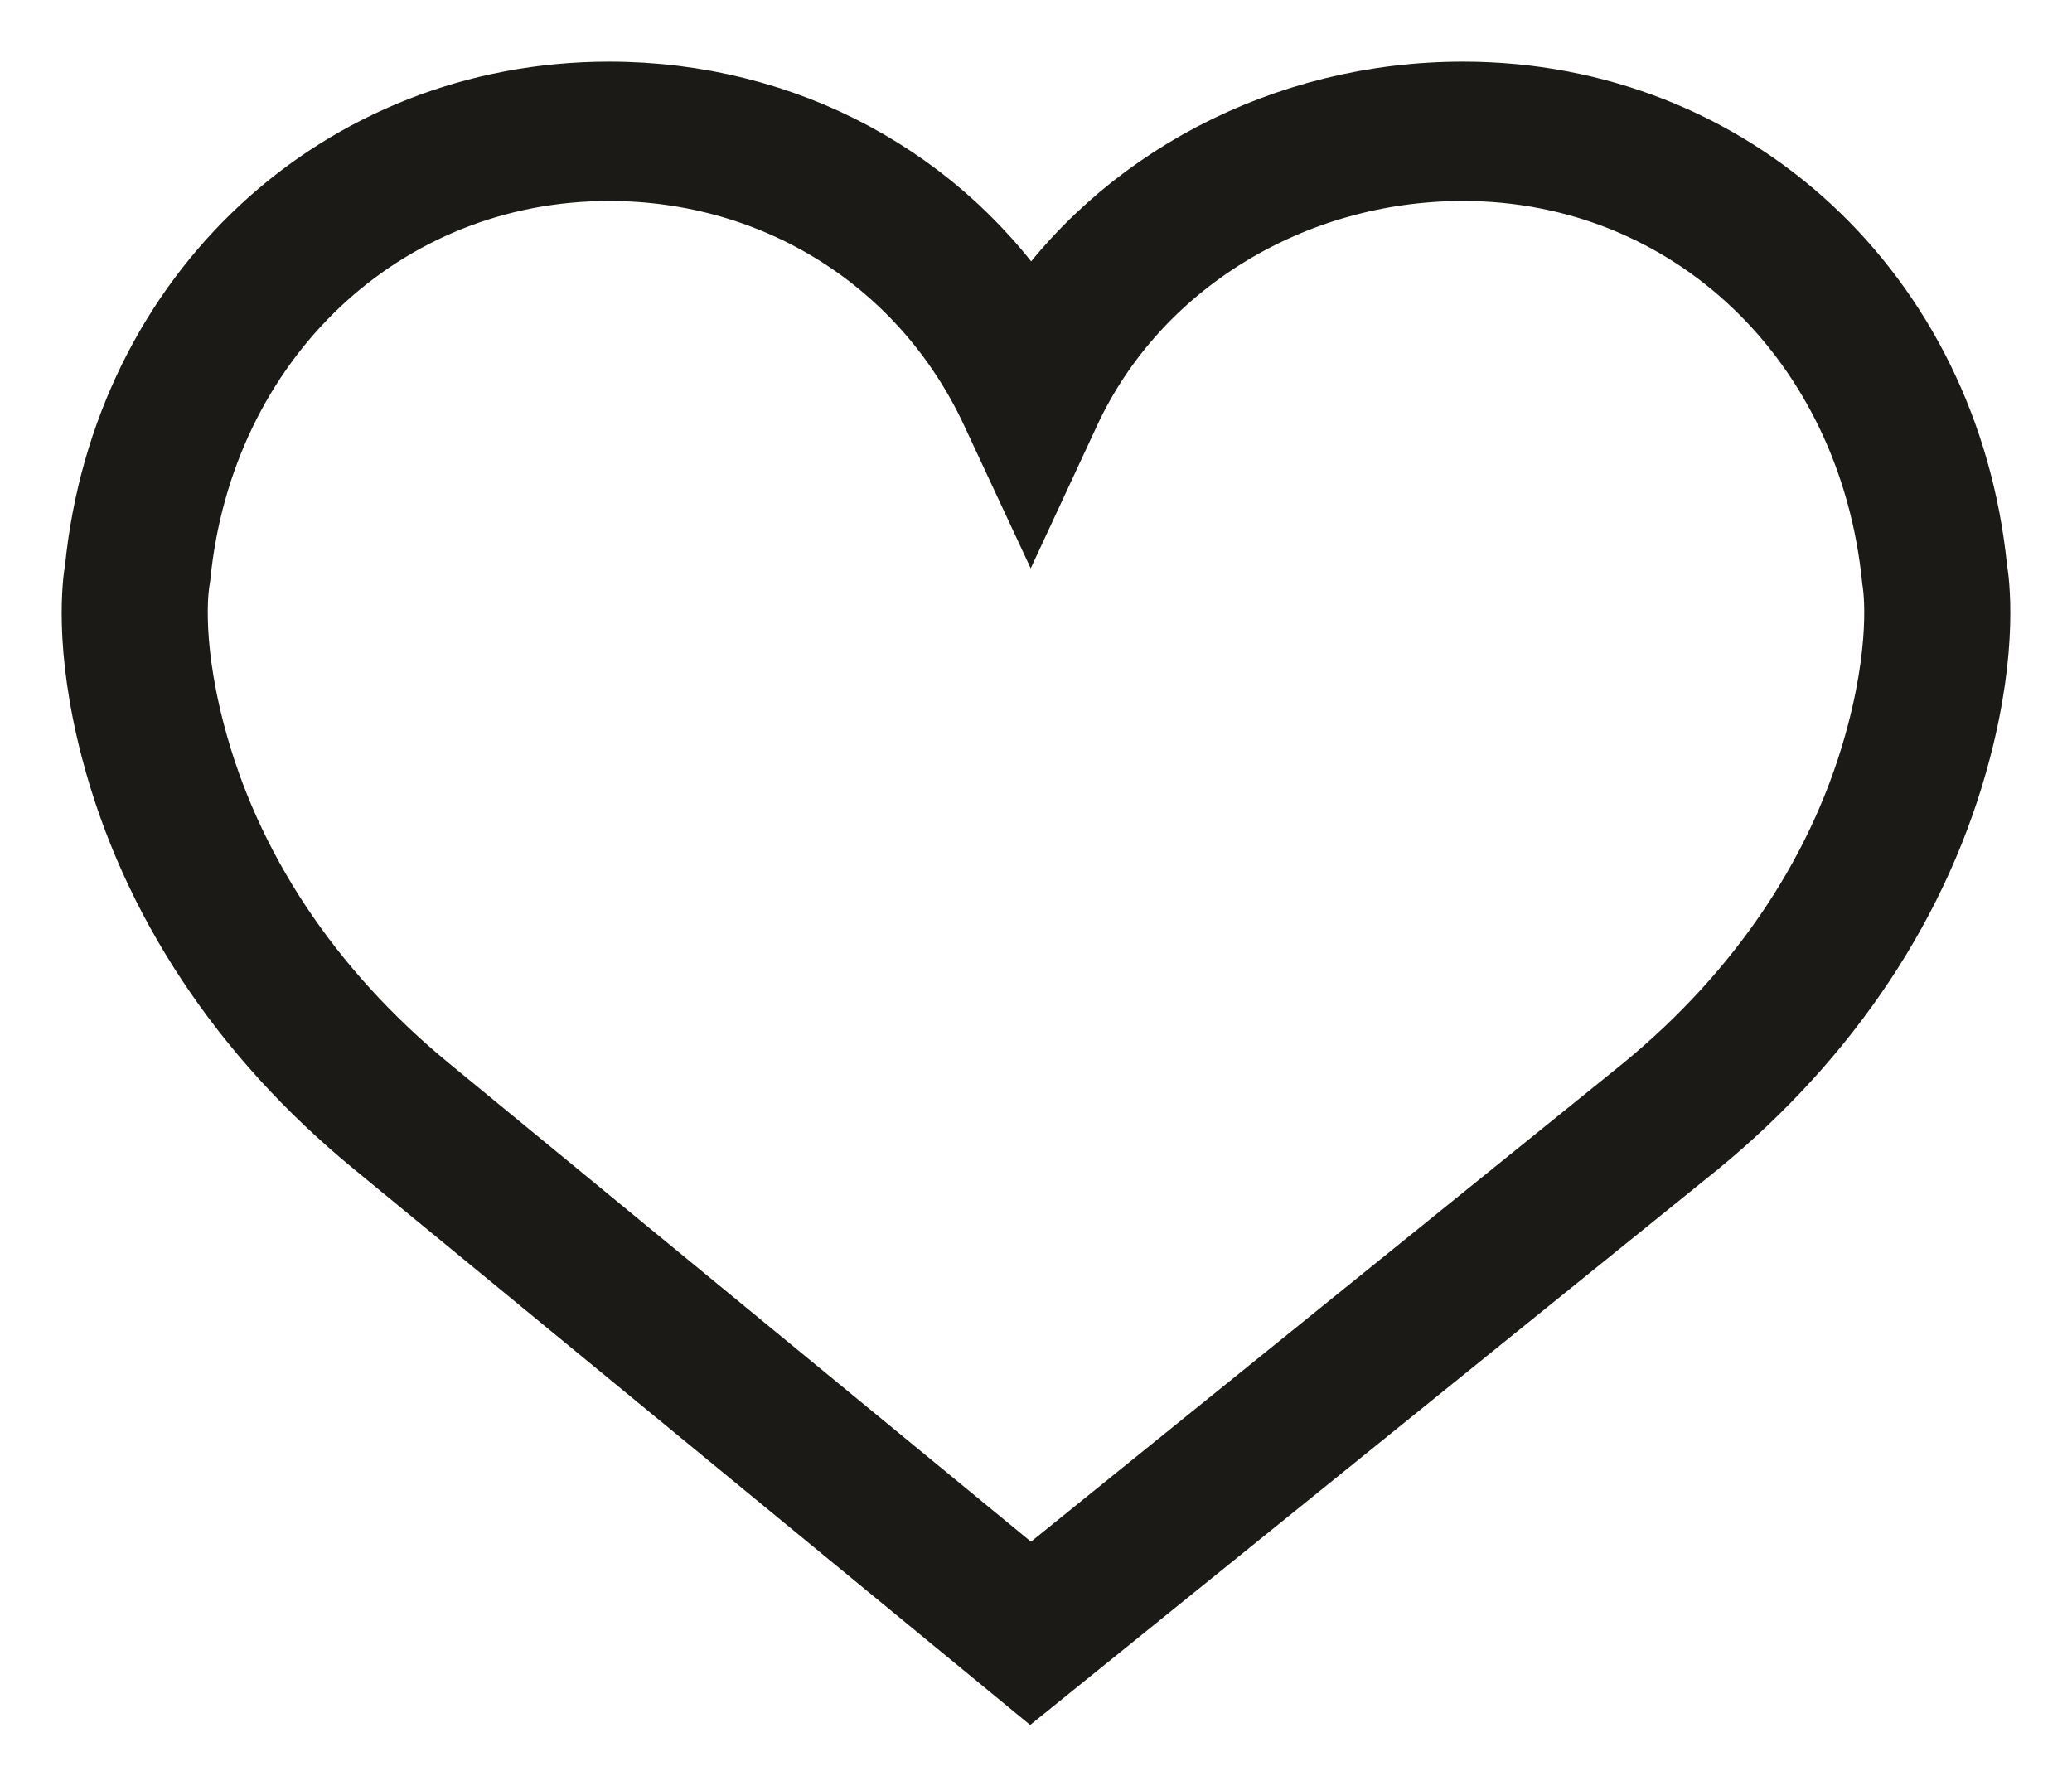
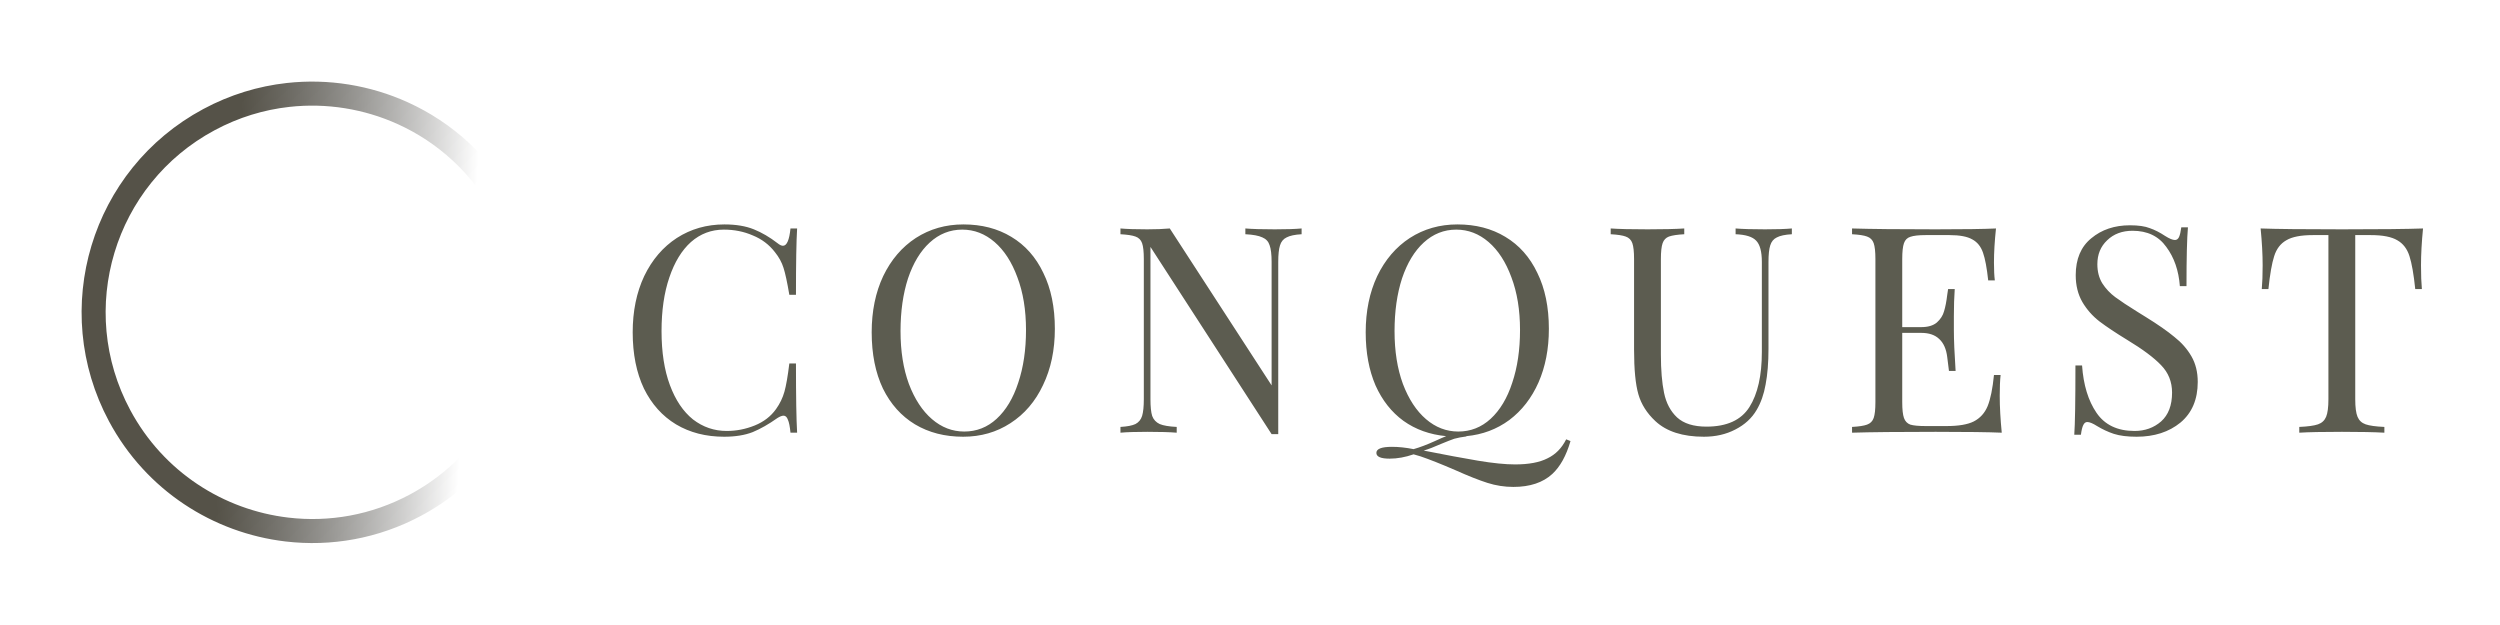
- <svg id="logo" width="21" height="18" viewBox="0 0 21 18" fill="none">
-   <path d="M19.969 5.771C19.691 3.006 17.531 1 14.827 1C13.025 1 11.376 1.878 10.447 3.286C9.528 1.86 7.946 1 6.173 1C3.47 1 1.309 3.006 1.032 5.771C1.01 5.893 0.92 6.536 1.193 7.584C1.587 9.095 2.497 10.471 3.824 11.559L10.443 17L17.176 11.56C18.503 10.471 19.413 9.096 19.807 7.584C20.08 6.536 19.99 5.893 19.969 5.771ZM19.095 7.432C18.736 8.813 17.902 10.071 16.687 11.068L10.447 16.11L4.315 11.069C3.098 10.07 2.265 8.813 1.905 7.432C1.646 6.44 1.752 5.88 1.753 5.876L1.758 5.843C1.996 3.42 3.852 1.662 6.173 1.662C7.886 1.662 9.394 2.615 10.109 4.149L10.446 4.872L10.782 4.149C11.486 2.639 13.074 1.662 14.827 1.662C17.148 1.662 19.005 3.421 19.247 5.874C19.248 5.88 19.354 6.44 19.095 7.432Z" fill="#1B1A17" stroke="#1B1A17" stroke-width="0.75" />
+ <svg id="logo" width="104" height="26" viewBox="0 0 104 26" fill="none">
+   <path d="M30.136 9.336C30.616 9.336 31.024 9.404 31.36 9.54C31.696 9.676 32.024 9.868 32.344 10.116C32.432 10.188 32.508 10.224 32.572 10.224C32.732 10.224 32.836 9.984 32.884 9.504H33.16C33.128 10.024 33.112 10.944 33.112 12.264H32.836C32.748 11.744 32.668 11.372 32.596 11.148C32.524 10.916 32.404 10.696 32.236 10.488C31.996 10.176 31.688 9.944 31.312 9.792C30.944 9.632 30.544 9.552 30.112 9.552C29.592 9.552 29.136 9.724 28.744 10.068C28.36 10.412 28.06 10.904 27.844 11.544C27.628 12.176 27.52 12.92 27.52 13.776C27.52 14.648 27.636 15.396 27.868 16.02C28.1 16.644 28.42 17.12 28.828 17.448C29.244 17.768 29.712 17.928 30.232 17.928C30.632 17.928 31.02 17.852 31.396 17.7C31.772 17.548 32.068 17.32 32.284 17.016C32.444 16.792 32.56 16.552 32.632 16.296C32.704 16.04 32.772 15.648 32.836 15.12H33.112C33.112 16.496 33.128 17.456 33.16 18H32.884C32.86 17.744 32.824 17.564 32.776 17.46C32.736 17.348 32.676 17.292 32.596 17.292C32.532 17.292 32.448 17.324 32.344 17.388C31.984 17.644 31.64 17.84 31.312 17.976C30.984 18.104 30.588 18.168 30.124 18.168C29.364 18.168 28.696 17.996 28.12 17.652C27.552 17.308 27.108 16.812 26.788 16.164C26.476 15.508 26.32 14.728 26.32 13.824C26.32 12.944 26.48 12.164 26.8 11.484C27.128 10.804 27.58 10.276 28.156 9.9C28.74 9.524 29.4 9.336 30.136 9.336ZM40.078 9.336C40.838 9.336 41.502 9.508 42.07 9.852C42.646 10.196 43.09 10.696 43.402 11.352C43.722 12 43.882 12.776 43.882 13.68C43.882 14.56 43.718 15.34 43.39 16.02C43.07 16.7 42.618 17.228 42.034 17.604C41.458 17.98 40.802 18.168 40.066 18.168C39.306 18.168 38.638 17.996 38.062 17.652C37.494 17.308 37.05 16.812 36.73 16.164C36.418 15.508 36.262 14.728 36.262 13.824C36.262 12.944 36.422 12.164 36.742 11.484C37.07 10.804 37.522 10.276 38.098 9.9C38.682 9.524 39.342 9.336 40.078 9.336ZM40.03 9.552C39.518 9.552 39.066 9.732 38.674 10.092C38.29 10.444 37.99 10.94 37.774 11.58C37.566 12.22 37.462 12.952 37.462 13.776C37.462 14.608 37.578 15.34 37.81 15.972C38.05 16.604 38.37 17.092 38.77 17.436C39.17 17.78 39.618 17.952 40.114 17.952C40.626 17.952 41.074 17.776 41.458 17.424C41.85 17.064 42.15 16.564 42.358 15.924C42.574 15.284 42.682 14.552 42.682 13.728C42.682 12.896 42.562 12.164 42.322 11.532C42.09 10.9 41.774 10.412 41.374 10.068C40.974 9.724 40.526 9.552 40.03 9.552ZM54.147 9.744C53.867 9.76 53.659 9.804 53.523 9.876C53.387 9.94 53.295 10.052 53.247 10.212C53.199 10.364 53.175 10.592 53.175 10.896V18.06H52.899L47.859 10.272V16.608C47.859 16.92 47.883 17.152 47.931 17.304C47.987 17.456 48.091 17.568 48.243 17.64C48.395 17.704 48.631 17.744 48.951 17.76V18C48.663 17.976 48.255 17.964 47.727 17.964C47.247 17.964 46.875 17.976 46.611 18V17.76C46.891 17.744 47.099 17.704 47.235 17.64C47.371 17.568 47.463 17.456 47.511 17.304C47.559 17.144 47.583 16.912 47.583 16.608V10.776C47.583 10.472 47.559 10.252 47.511 10.116C47.463 9.98 47.371 9.888 47.235 9.84C47.107 9.792 46.899 9.76 46.611 9.744V9.504C46.875 9.528 47.247 9.54 47.727 9.54C48.087 9.54 48.399 9.528 48.663 9.504L52.899 16.032V10.896C52.899 10.584 52.871 10.352 52.815 10.2C52.767 10.048 52.667 9.94 52.515 9.876C52.363 9.804 52.127 9.76 51.807 9.744V9.504C52.095 9.528 52.503 9.54 53.031 9.54C53.511 9.54 53.883 9.528 54.147 9.504V9.744ZM65.333 18.348C65.157 18.956 64.905 19.412 64.577 19.716C64.185 20.076 63.645 20.256 62.957 20.256C62.589 20.256 62.229 20.2 61.877 20.088C61.525 19.976 61.081 19.8 60.545 19.56C59.953 19.304 59.469 19.112 59.093 18.984L58.805 18.9C58.461 19.02 58.129 19.08 57.809 19.08C57.441 19.08 57.257 19 57.257 18.84C57.257 18.672 57.473 18.588 57.905 18.588C58.185 18.588 58.485 18.62 58.805 18.684C59.061 18.612 59.357 18.5 59.693 18.348C59.901 18.252 60.057 18.184 60.161 18.144C59.481 18.08 58.889 17.868 58.385 17.508C57.889 17.148 57.501 16.656 57.221 16.032C56.949 15.4 56.813 14.664 56.813 13.824C56.813 12.944 56.973 12.164 57.293 11.484C57.621 10.804 58.073 10.276 58.649 9.9C59.233 9.524 59.893 9.336 60.629 9.336C61.389 9.336 62.053 9.508 62.621 9.852C63.197 10.196 63.641 10.696 63.953 11.352C64.273 12 64.433 12.776 64.433 13.68C64.433 14.512 64.289 15.256 64.001 15.912C63.713 16.56 63.309 17.08 62.789 17.472C62.269 17.856 61.673 18.08 61.001 18.144V18.156C60.809 18.18 60.641 18.212 60.497 18.252C60.361 18.3 60.177 18.372 59.945 18.468C59.657 18.596 59.417 18.688 59.225 18.744C60.113 18.92 60.865 19.06 61.481 19.164C62.105 19.268 62.621 19.32 63.029 19.32C63.597 19.32 64.045 19.236 64.373 19.068C64.709 18.908 64.969 18.644 65.153 18.276L65.333 18.348ZM58.013 13.776C58.013 14.608 58.129 15.34 58.361 15.972C58.601 16.604 58.921 17.092 59.321 17.436C59.721 17.78 60.169 17.952 60.665 17.952C61.177 17.952 61.625 17.776 62.009 17.424C62.401 17.064 62.701 16.564 62.909 15.924C63.125 15.284 63.233 14.552 63.233 13.728C63.233 12.896 63.113 12.164 62.873 11.532C62.641 10.9 62.325 10.412 61.925 10.068C61.525 9.724 61.077 9.552 60.581 9.552C60.069 9.552 59.617 9.732 59.225 10.092C58.841 10.444 58.541 10.94 58.325 11.58C58.117 12.22 58.013 12.952 58.013 13.776ZM74.541 9.744C74.261 9.76 74.053 9.804 73.917 9.876C73.781 9.94 73.689 10.052 73.641 10.212C73.593 10.364 73.569 10.592 73.569 10.896V14.508C73.569 15.084 73.529 15.58 73.449 15.996C73.377 16.404 73.253 16.756 73.077 17.052C72.877 17.396 72.581 17.668 72.189 17.868C71.805 18.068 71.369 18.168 70.881 18.168C70.001 18.168 69.329 17.952 68.865 17.52C68.513 17.192 68.277 16.82 68.157 16.404C68.037 15.988 67.977 15.368 67.977 14.544V10.776C67.977 10.472 67.953 10.252 67.905 10.116C67.857 9.98 67.765 9.888 67.629 9.84C67.501 9.792 67.293 9.76 67.005 9.744V9.504C67.341 9.528 67.853 9.54 68.541 9.54C69.189 9.54 69.697 9.528 70.065 9.504V9.744C69.777 9.76 69.565 9.792 69.429 9.84C69.301 9.888 69.213 9.98 69.165 10.116C69.117 10.252 69.093 10.472 69.093 10.776V14.748C69.093 15.388 69.137 15.92 69.225 16.344C69.313 16.768 69.493 17.108 69.765 17.364C70.045 17.62 70.453 17.748 70.989 17.748C71.837 17.748 72.433 17.476 72.777 16.932C73.121 16.388 73.293 15.624 73.293 14.64V10.896C73.293 10.464 73.213 10.168 73.053 10.008C72.901 9.848 72.617 9.76 72.201 9.744V9.504C72.489 9.528 72.897 9.54 73.425 9.54C73.905 9.54 74.277 9.528 74.541 9.504V9.744ZM83.189 16.464C83.189 16.92 83.217 17.432 83.273 18C82.729 17.976 81.813 17.964 80.525 17.964C78.989 17.964 77.829 17.976 77.045 18V17.76C77.333 17.744 77.541 17.712 77.669 17.664C77.805 17.616 77.897 17.524 77.945 17.388C77.993 17.252 78.017 17.032 78.017 16.728V10.776C78.017 10.472 77.993 10.252 77.945 10.116C77.897 9.98 77.805 9.888 77.669 9.84C77.541 9.792 77.333 9.76 77.045 9.744V9.504C77.829 9.528 78.989 9.54 80.525 9.54C81.701 9.54 82.537 9.528 83.033 9.504C82.977 10.032 82.949 10.504 82.949 10.92C82.949 11.232 82.961 11.48 82.985 11.664H82.709C82.653 11.144 82.581 10.76 82.493 10.512C82.405 10.256 82.257 10.072 82.049 9.96C81.841 9.84 81.525 9.78 81.101 9.78H80.105C79.817 9.78 79.605 9.804 79.469 9.852C79.341 9.892 79.253 9.98 79.205 10.116C79.157 10.252 79.133 10.472 79.133 10.776V13.608H79.925C80.205 13.608 80.421 13.544 80.573 13.416C80.725 13.28 80.825 13.124 80.873 12.948C80.929 12.764 80.973 12.536 81.005 12.264L81.041 12.024H81.317C81.293 12.36 81.281 12.736 81.281 13.152V13.728C81.281 14.136 81.305 14.704 81.353 15.432H81.077C81.069 15.376 81.045 15.184 81.005 14.856C80.965 14.52 80.853 14.268 80.669 14.1C80.493 13.932 80.245 13.848 79.925 13.848H79.133V16.728C79.133 17.032 79.157 17.252 79.205 17.388C79.253 17.524 79.341 17.616 79.469 17.664C79.605 17.704 79.817 17.724 80.105 17.724H80.981C81.477 17.724 81.853 17.66 82.109 17.532C82.373 17.396 82.565 17.184 82.685 16.896C82.805 16.6 82.893 16.168 82.949 15.6H83.225C83.201 15.816 83.189 16.104 83.189 16.464ZM88.606 9.372C88.958 9.372 89.234 9.412 89.434 9.492C89.642 9.564 89.854 9.672 90.07 9.816C90.246 9.928 90.382 9.984 90.478 9.984C90.55 9.984 90.606 9.944 90.646 9.864C90.686 9.776 90.718 9.64 90.742 9.456H91.018C90.978 9.92 90.958 10.736 90.958 11.904H90.682C90.634 11.256 90.446 10.712 90.118 10.272C89.798 9.824 89.33 9.6 88.714 9.6C88.282 9.6 87.93 9.732 87.658 9.996C87.386 10.252 87.25 10.584 87.25 10.992C87.25 11.296 87.318 11.56 87.454 11.784C87.598 12.008 87.778 12.2 87.994 12.36C88.21 12.52 88.518 12.724 88.918 12.972L89.266 13.188C89.77 13.5 90.166 13.776 90.454 14.016C90.75 14.248 90.986 14.516 91.162 14.82C91.338 15.124 91.426 15.48 91.426 15.888C91.426 16.616 91.186 17.18 90.706 17.58C90.226 17.972 89.618 18.168 88.882 18.168C88.498 18.168 88.182 18.128 87.934 18.048C87.694 17.968 87.462 17.86 87.238 17.724C87.062 17.612 86.926 17.556 86.83 17.556C86.758 17.556 86.702 17.6 86.662 17.688C86.622 17.768 86.59 17.9 86.566 18.084H86.29C86.322 17.644 86.338 16.684 86.338 15.204H86.614C86.67 16.012 86.87 16.668 87.214 17.172C87.558 17.676 88.086 17.928 88.798 17.928C89.23 17.928 89.598 17.796 89.902 17.532C90.206 17.26 90.358 16.86 90.358 16.332C90.358 15.884 90.206 15.504 89.902 15.192C89.606 14.88 89.134 14.528 88.486 14.136C88.014 13.848 87.63 13.592 87.334 13.368C87.046 13.144 86.81 12.876 86.626 12.564C86.442 12.244 86.35 11.872 86.35 11.448C86.35 10.776 86.566 10.264 86.998 9.912C87.43 9.552 87.966 9.372 88.606 9.372ZM100.798 9.504C100.742 10.072 100.714 10.584 100.714 11.04C100.714 11.44 100.726 11.768 100.75 12.024H100.474C100.41 11.408 100.33 10.952 100.234 10.656C100.138 10.352 99.97 10.132 99.73 9.996C99.49 9.852 99.122 9.78 98.626 9.78H97.978V16.608C97.978 16.944 98.01 17.188 98.074 17.34C98.138 17.492 98.25 17.596 98.41 17.652C98.57 17.708 98.83 17.744 99.19 17.76V18C98.774 17.976 98.186 17.964 97.426 17.964C96.626 17.964 96.034 17.976 95.65 18V17.76C96.01 17.744 96.27 17.708 96.43 17.652C96.59 17.596 96.702 17.492 96.766 17.34C96.83 17.188 96.862 16.944 96.862 16.608V9.78H96.214C95.718 9.78 95.35 9.852 95.11 9.996C94.87 10.132 94.702 10.352 94.606 10.656C94.51 10.952 94.43 11.408 94.366 12.024H94.09C94.114 11.768 94.126 11.44 94.126 11.04C94.126 10.584 94.098 10.072 94.042 9.504C94.706 9.528 95.834 9.54 97.426 9.54C99.01 9.54 100.134 9.528 100.798 9.504Z" fill="#5C5C50" />
+   <path d="M21.01 8.694C21.821 10.206 22.16 11.843 22.08 13.439C21.926 16.521 20.207 19.446 17.292 21.01C15.588 21.924 13.724 22.239 11.94 22.029C9.085 21.694 6.436 20.016 4.976 17.292C2.602 12.864 4.266 7.35 8.694 4.976C9.748 4.41 10.863 4.074 11.982 3.95C13.622 3.767 15.273 4.038 16.754 4.709C18.51 5.505 20.028 6.863 21.01 8.694Z" stroke="url(#paint0_linear)" />
+   <defs>
+     <linearGradient id="paint0_linear" x1="3.756" y1="11.723" x2="23.965" y2="12.992" gradientUnits="userSpaceOnUse">
+       <stop offset="0.288" stop-color="#555248" />
+       <stop offset="0.78" stop-color="#1B1A17" stop-opacity="0" />
+     </linearGradient>
+   </defs>
</svg>
